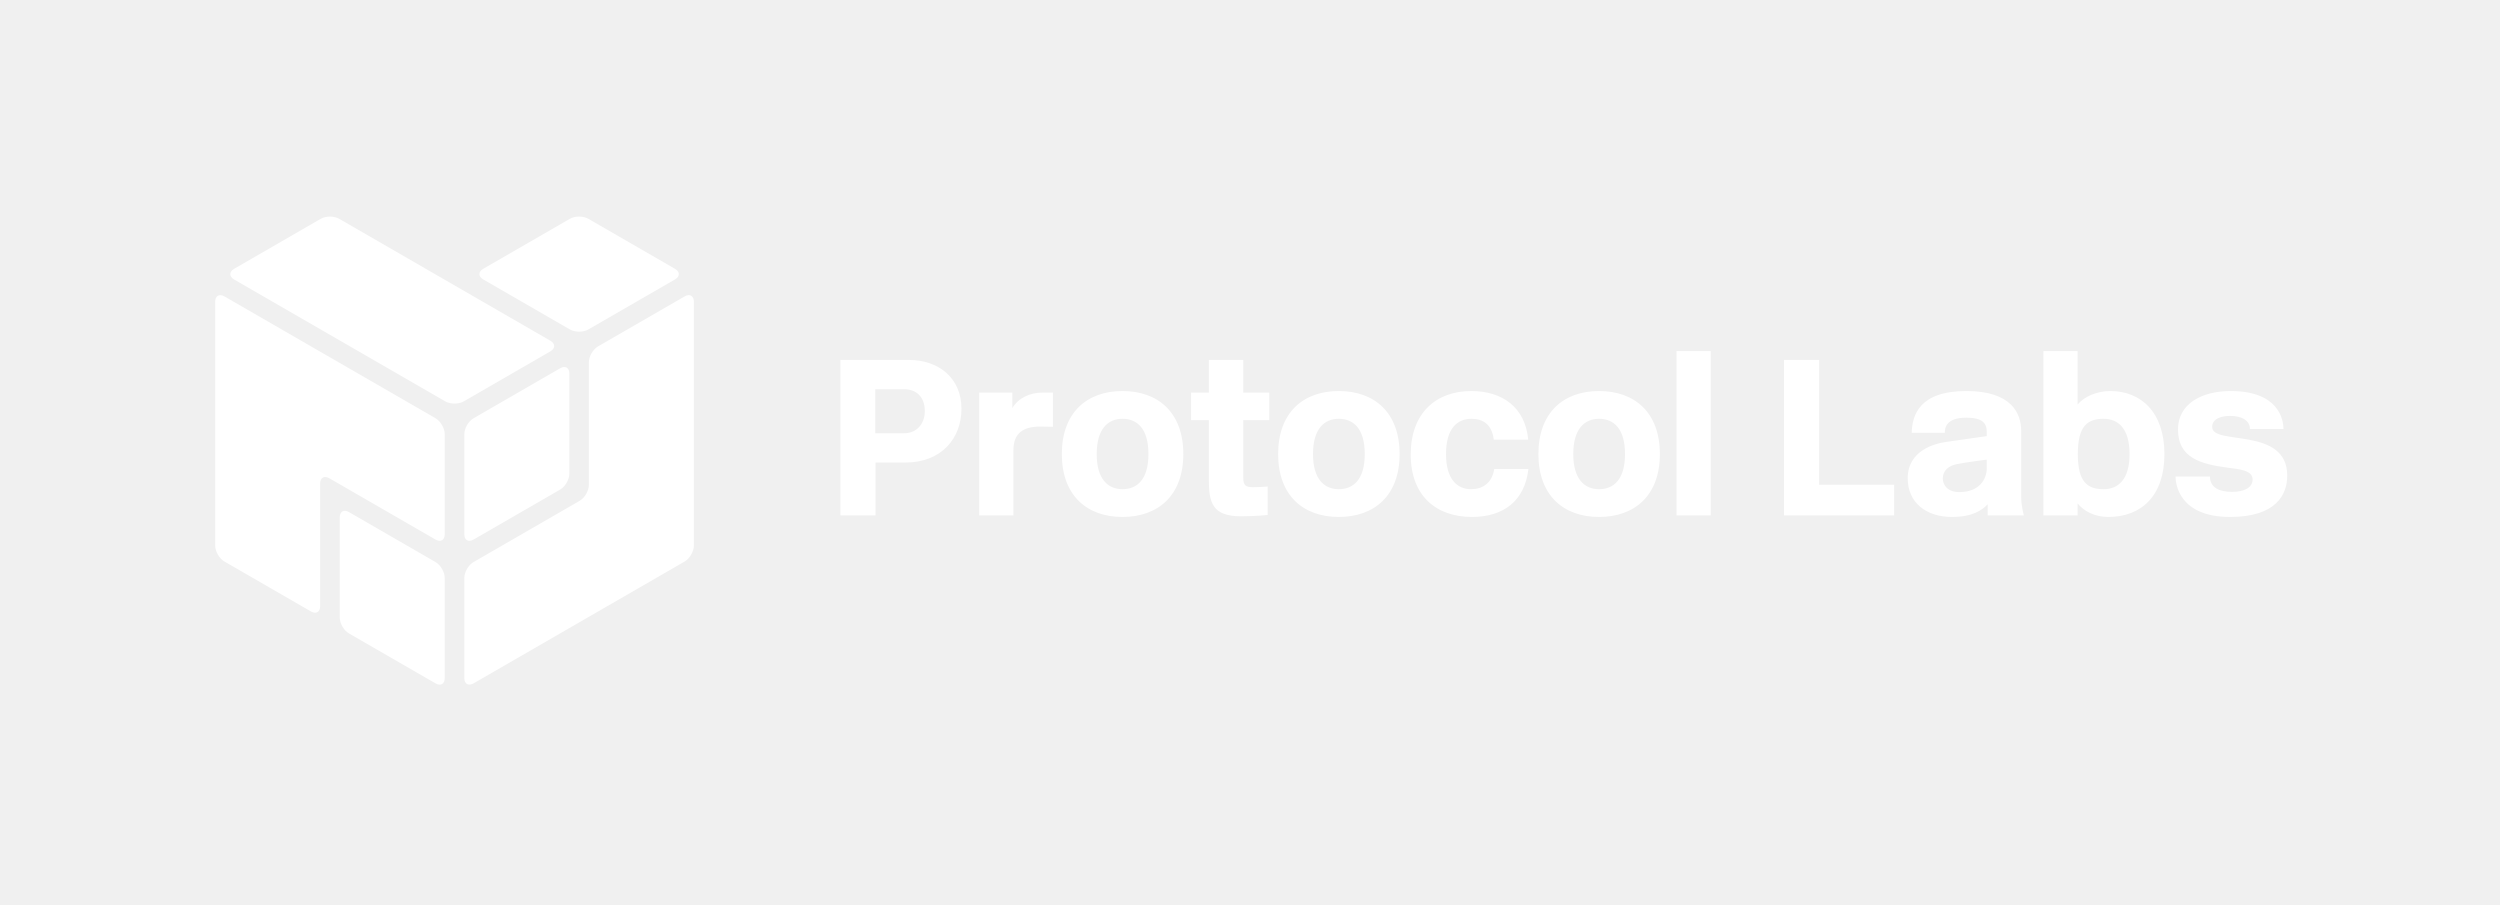
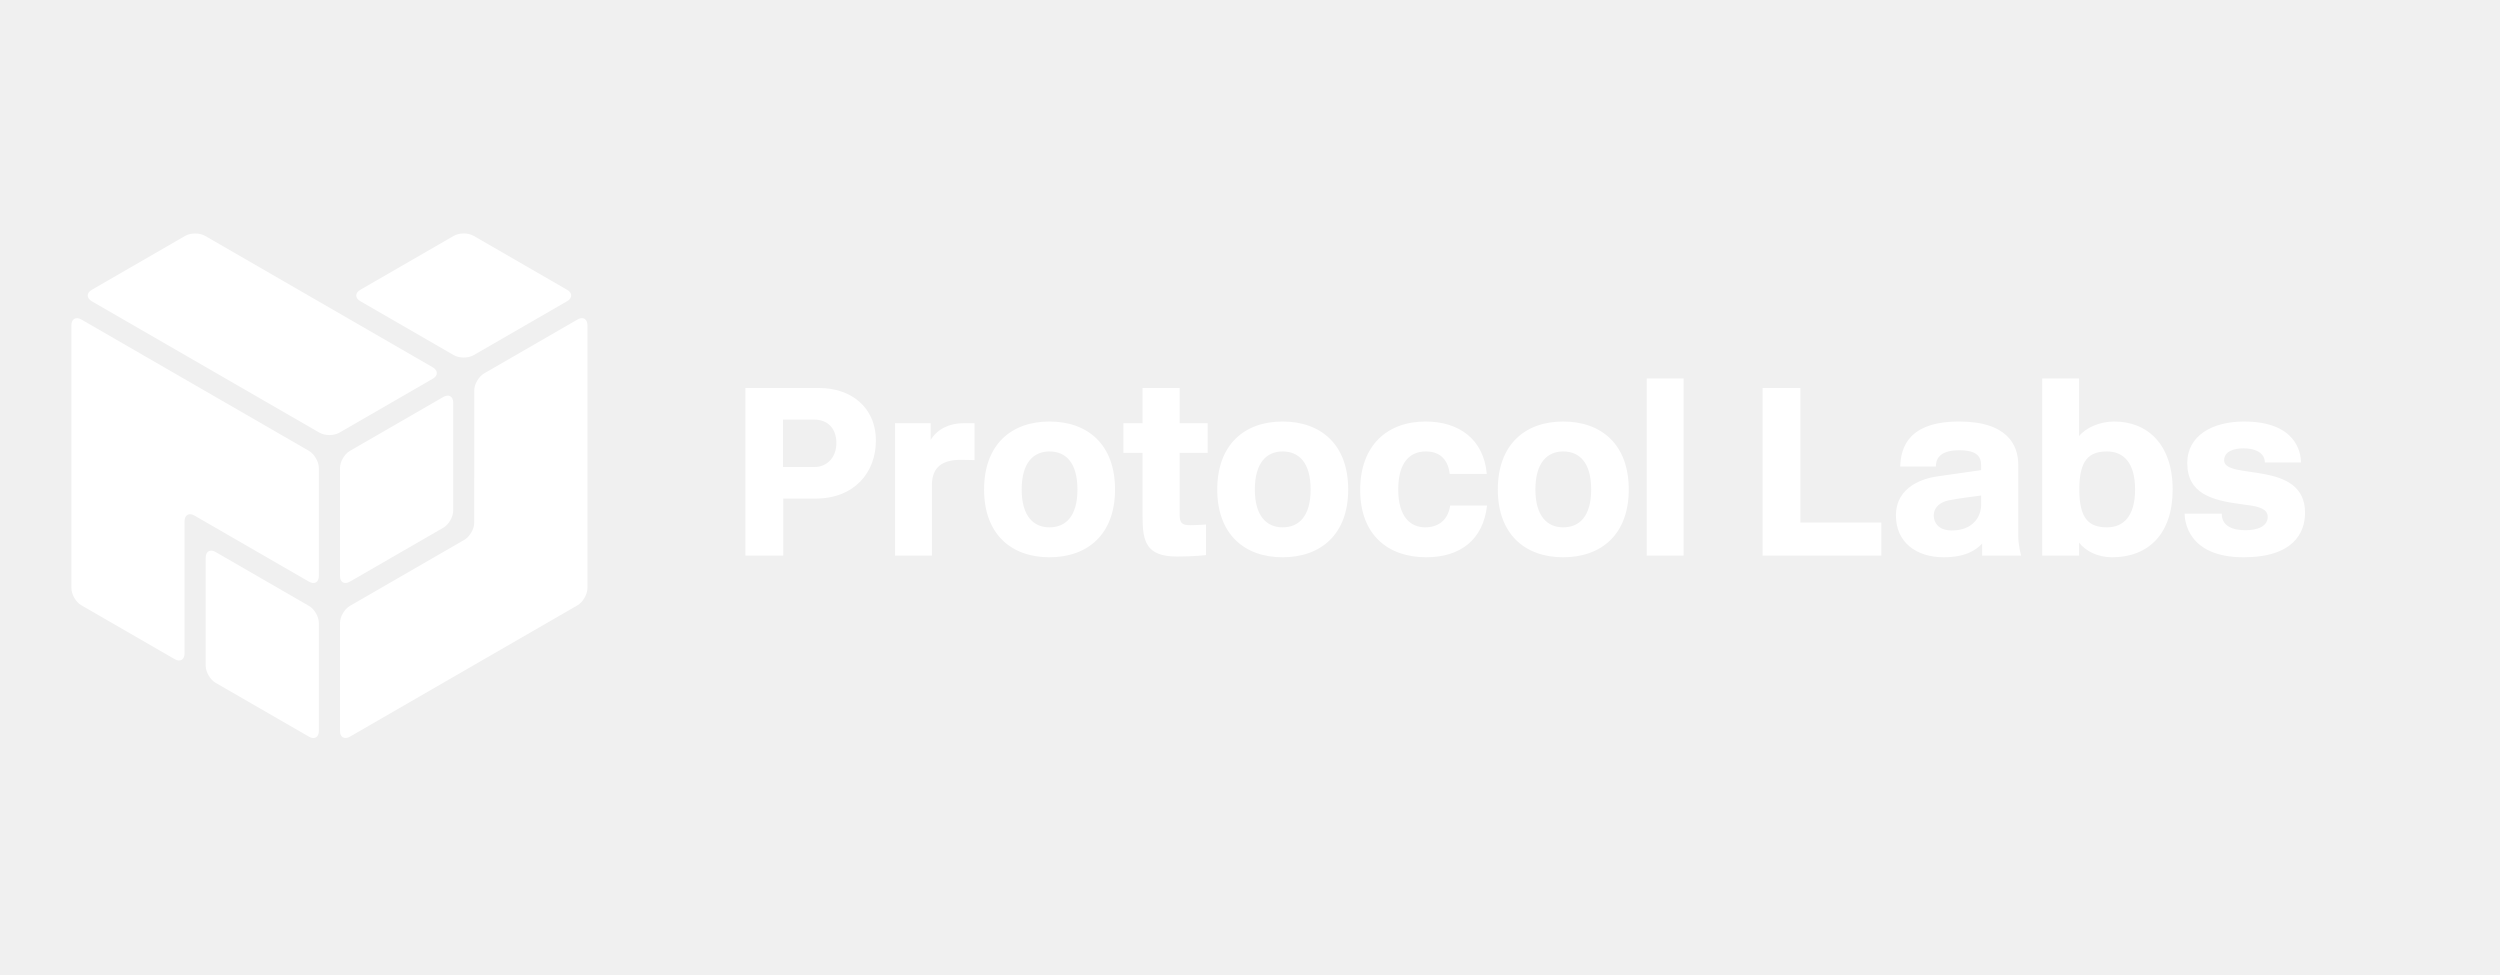
- <svg xmlns="http://www.w3.org/2000/svg" viewBox="0 0 235 85" version="1.1">
+ <svg xmlns="http://www.w3.org/2000/svg" viewBox="14 0 218 85" version="1.1">
  <defs />
  <g id="Page-1" stroke="none" stroke-width="1" fill="none" fill-rule="evenodd">
    <g id="white_horizontal" fill="#FFFFFF">
      <g id="Logo" transform="translate(20, 20)">
        <path d="M70.377,18.427 C70.377,15.442 68.122,13.835 65.45,13.835 L59,13.835 L59,28.447 L62.298,28.447 L62.298,23.479 L65.095,23.479 C68.519,23.479 70.377,21.183 70.377,18.427 Z M66.932,18.636 C66.932,19.889 66.118,20.724 65.012,20.724 L62.277,20.724 L62.277,16.59 L65.012,16.59 C66.118,16.59 66.932,17.3 66.932,18.636 Z M78.977,20.118 L78.977,16.904 L77.975,16.904 C76.827,16.904 75.721,17.405 75.157,18.365 L75.157,16.904 L72.047,16.904 L72.047,28.447 L75.262,28.447 L75.262,22.31 C75.262,20.703 76.201,20.097 77.787,20.097 C78.226,20.097 78.977,20.118 78.977,20.118 Z M85.511,28.594 C88.851,28.594 91.231,26.59 91.231,22.686 C91.231,18.761 88.851,16.757 85.511,16.757 C82.192,16.757 79.812,18.761 79.812,22.686 C79.812,26.59 82.192,28.594 85.511,28.594 Z M85.511,19.367 C86.91,19.367 87.953,20.306 87.953,22.686 C87.953,25.045 86.91,25.984 85.511,25.984 C84.154,25.984 83.09,25.045 83.09,22.686 C83.09,20.306 84.154,19.367 85.511,19.367 Z M99.163,28.406 L99.163,25.734 C99.163,25.734 98.433,25.796 97.765,25.796 C97.076,25.796 96.867,25.608 96.867,24.899 L96.867,19.492 L99.309,19.492 L99.309,16.904 L96.867,16.904 L96.867,13.835 L93.631,13.835 L93.631,16.904 L91.961,16.904 L91.961,19.492 L93.631,19.492 L93.631,25.066 C93.631,27.216 93.945,28.531 96.637,28.531 C98.099,28.531 99.163,28.406 99.163,28.406 Z M105.843,28.594 C109.183,28.594 111.563,26.59 111.563,22.686 C111.563,18.761 109.183,16.757 105.843,16.757 C102.524,16.757 100.144,18.761 100.144,22.686 C100.144,26.59 102.524,28.594 105.843,28.594 Z M105.843,19.367 C107.242,19.367 108.286,20.306 108.286,22.686 C108.286,25.045 107.242,25.984 105.843,25.984 C104.486,25.984 103.422,25.045 103.422,22.686 C103.422,20.306 104.486,19.367 105.843,19.367 Z M120.456,24.085 C120.247,25.462 119.308,25.984 118.285,25.984 C116.97,25.984 115.926,25.045 115.926,22.686 C115.926,20.306 116.949,19.367 118.326,19.367 C119.412,19.367 120.247,19.91 120.414,21.329 L123.65,21.329 C123.378,18.281 121.207,16.757 118.306,16.757 C114.986,16.757 112.607,18.824 112.607,22.728 C112.607,26.652 115.049,28.594 118.368,28.594 C121.332,28.594 123.336,27.07 123.67,24.085 L120.456,24.085 Z M130.309,28.594 C133.649,28.594 136.028,26.59 136.028,22.686 C136.028,18.761 133.649,16.757 130.309,16.757 C126.99,16.757 124.61,18.761 124.61,22.686 C124.61,26.59 126.99,28.594 130.309,28.594 Z M130.309,19.367 C131.707,19.367 132.751,20.306 132.751,22.686 C132.751,25.045 131.707,25.984 130.309,25.984 C128.952,25.984 127.887,25.045 127.887,22.686 C127.887,20.306 128.952,19.367 130.309,19.367 Z M140.809,28.447 L140.809,13 L137.594,13 L137.594,28.447 L140.809,28.447 Z M158.051,28.447 L158.051,25.567 L150.996,25.567 L150.996,13.835 L147.697,13.835 L147.697,28.447 L158.051,28.447 Z M166.756,24.022 C166.756,25.003 166.088,26.256 164.189,26.256 C162.957,26.256 162.623,25.483 162.623,24.961 C162.623,24.231 163.187,23.771 163.959,23.625 C164.752,23.458 166.756,23.208 166.756,23.208 L166.756,24.022 Z M159.701,20.682 L162.811,20.682 C162.811,20.223 162.936,19.262 164.836,19.262 C166.381,19.262 166.756,19.805 166.756,20.598 L166.756,20.995 L162.957,21.538 C161.892,21.684 159.325,22.331 159.325,24.961 C159.325,27.278 161.099,28.594 163.479,28.594 C165.462,28.594 166.339,27.926 166.84,27.404 L166.84,28.447 L170.242,28.447 C170.242,28.447 169.992,27.571 169.992,26.736 L169.992,20.515 C169.992,18.845 169.073,16.757 164.836,16.757 C160.452,16.757 159.742,18.991 159.701,20.682 Z M175.294,28.447 L175.294,27.32 C175.879,28.051 176.901,28.594 178.175,28.594 C181.306,28.594 183.456,26.59 183.456,22.686 C183.456,18.761 181.264,16.757 178.363,16.757 C177.089,16.757 175.879,17.3 175.294,18.031 L175.294,13 L172.079,13 L172.079,28.447 L175.294,28.447 Z M177.736,19.367 C179.135,19.367 180.179,20.306 180.179,22.686 C180.179,25.045 179.135,25.984 177.736,25.984 C176.171,25.984 175.315,25.254 175.315,22.686 C175.315,20.097 176.171,19.367 177.736,19.367 Z M191.493,20.327 L194.645,20.327 C194.645,19.429 194.186,16.757 189.677,16.757 C186.921,16.757 184.73,17.989 184.73,20.369 C184.73,23.062 186.901,23.625 189.385,23.959 L190.011,24.043 C190.909,24.168 191.744,24.356 191.744,25.066 C191.744,25.901 190.846,26.235 189.823,26.235 C188.717,26.235 187.736,25.901 187.736,24.794 L184.5,24.794 C184.5,25.4 184.771,28.594 189.635,28.594 C193.956,28.594 195,26.485 195,24.711 C195,20.056 187.944,21.914 187.944,20.139 C187.944,19.346 188.821,19.095 189.635,19.095 C190.742,19.095 191.493,19.534 191.493,20.327 Z" id="Lettering" />
        <path d="M20.946,32.838 C21.42,33.111 21.804,33.78 21.804,34.325 L21.804,43.745 C21.804,44.293 21.417,44.514 20.946,44.241 L12.794,39.537 C12.32,39.263 11.936,38.594 11.936,38.049 L11.936,28.629 C11.936,28.081 12.323,27.86 12.794,28.132 L20.946,32.838 Z M33.519,24.528 C33.519,25.075 33.132,25.743 32.66,26.015 L24.506,30.722 C24.031,30.996 23.647,30.771 23.647,30.226 L23.647,20.809 C23.647,20.261 24.034,19.594 24.506,19.321 L32.661,14.614 C33.135,14.34 33.52,14.565 33.52,15.11 L33.519,24.528 Z M31.728,12.025 C32.21,12.303 32.214,12.752 31.741,13.024 L23.583,17.734 C23.108,18.008 22.33,18.003 21.851,17.726 L2.012,6.275 C1.53,5.996 1.527,5.547 1.999,5.275 L10.158,0.564 C10.633,0.29 11.411,0.295 11.891,0.572 L31.728,12.025 Z M10.093,36.981 C10.093,37.53 9.706,37.752 9.235,37.479 L1.084,32.775 C0.61,32.501 0.226,31.825 0.226,31.271 L0.226,8.367 C0.226,7.81 0.619,7.586 1.098,7.863 L20.932,19.311 C21.414,19.589 21.804,20.262 21.804,20.807 L21.804,30.226 C21.804,30.774 21.415,30.993 20.943,30.721 L10.954,24.956 C10.479,24.681 10.093,24.908 10.093,25.453 L10.093,36.981 Z M35.354,14.053 C35.354,13.504 35.741,12.836 36.213,12.563 L44.367,7.857 C44.841,7.583 45.226,7.815 45.226,8.369 L45.226,31.274 C45.226,31.83 44.833,32.508 44.353,32.785 L24.52,44.233 C24.038,44.511 23.647,44.29 23.647,43.745 L23.647,34.325 C23.647,33.777 24.036,33.108 24.508,32.836 L34.492,27.073 C34.967,26.798 35.353,26.126 35.353,25.582 L35.354,14.053 Z M25.42,6.263 C24.945,5.989 24.948,5.544 25.42,5.271 L33.577,0.563 C34.052,0.289 34.824,0.29 35.296,0.563 L43.453,5.272 C43.928,5.546 43.925,5.991 43.454,6.264 L35.296,10.973 C34.822,11.247 34.05,11.245 33.578,10.973 L25.42,6.263 Z" id="Shape" />
      </g>
    </g>
  </g>
</svg>
